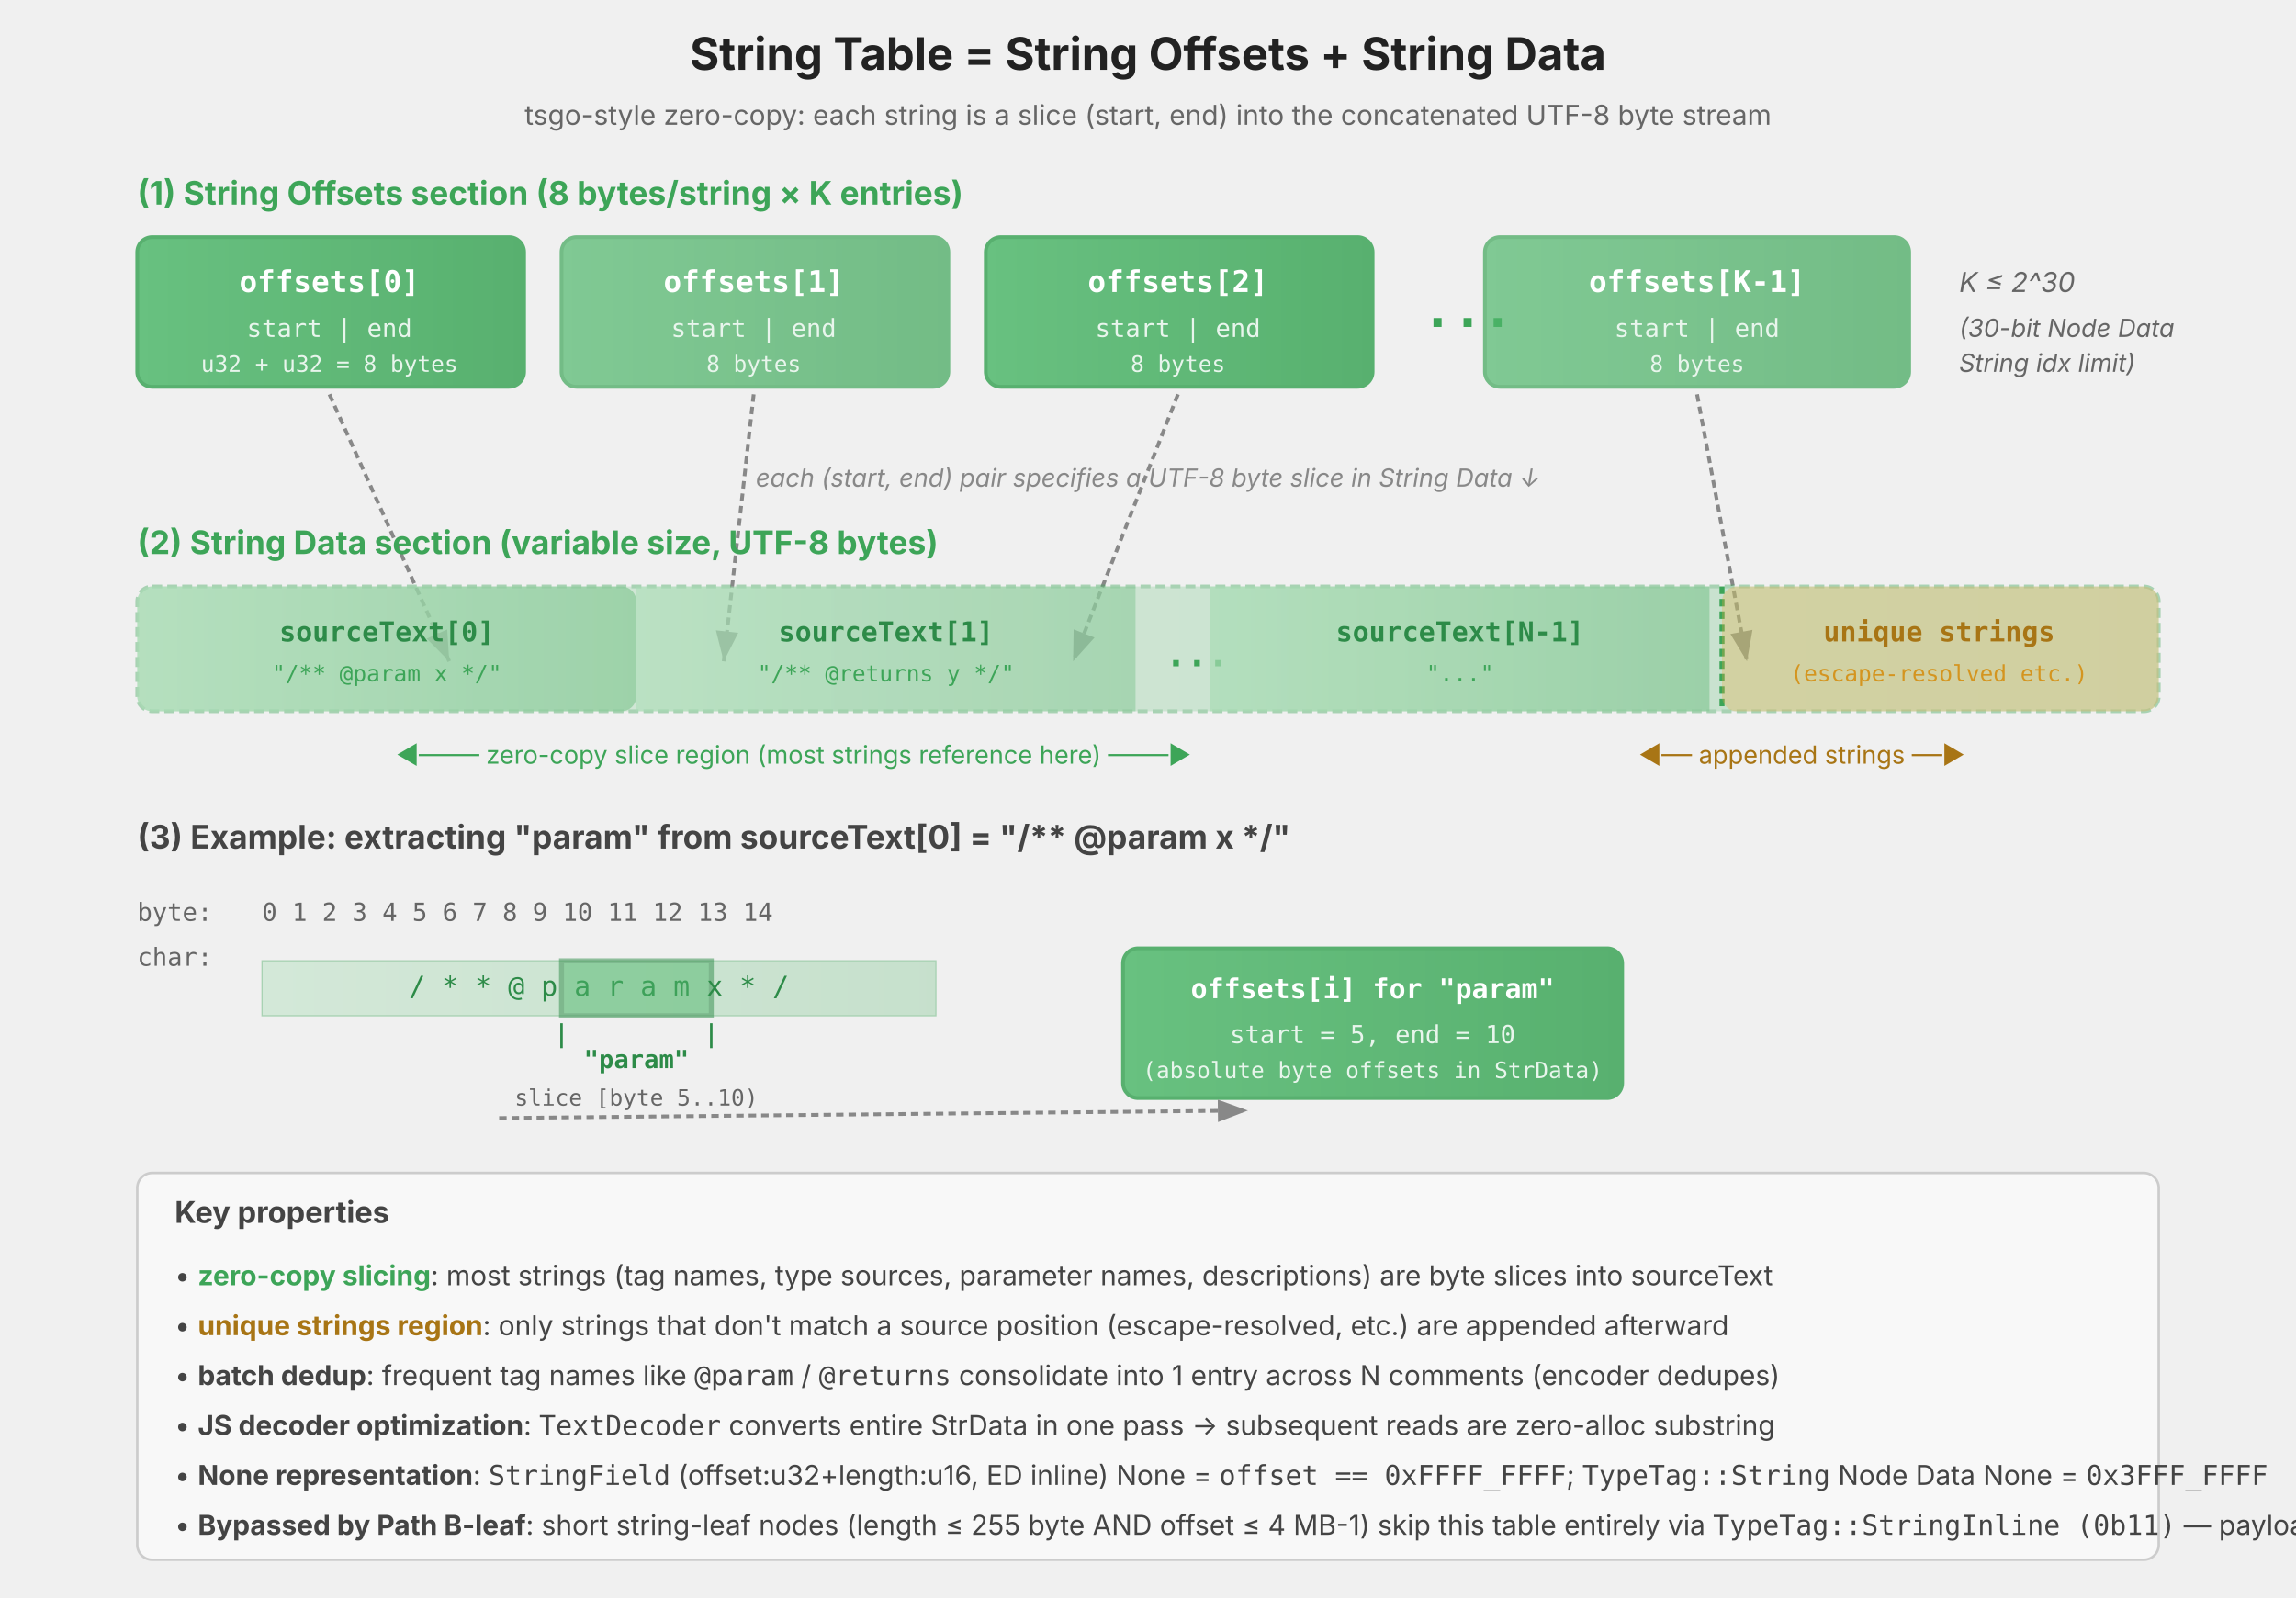
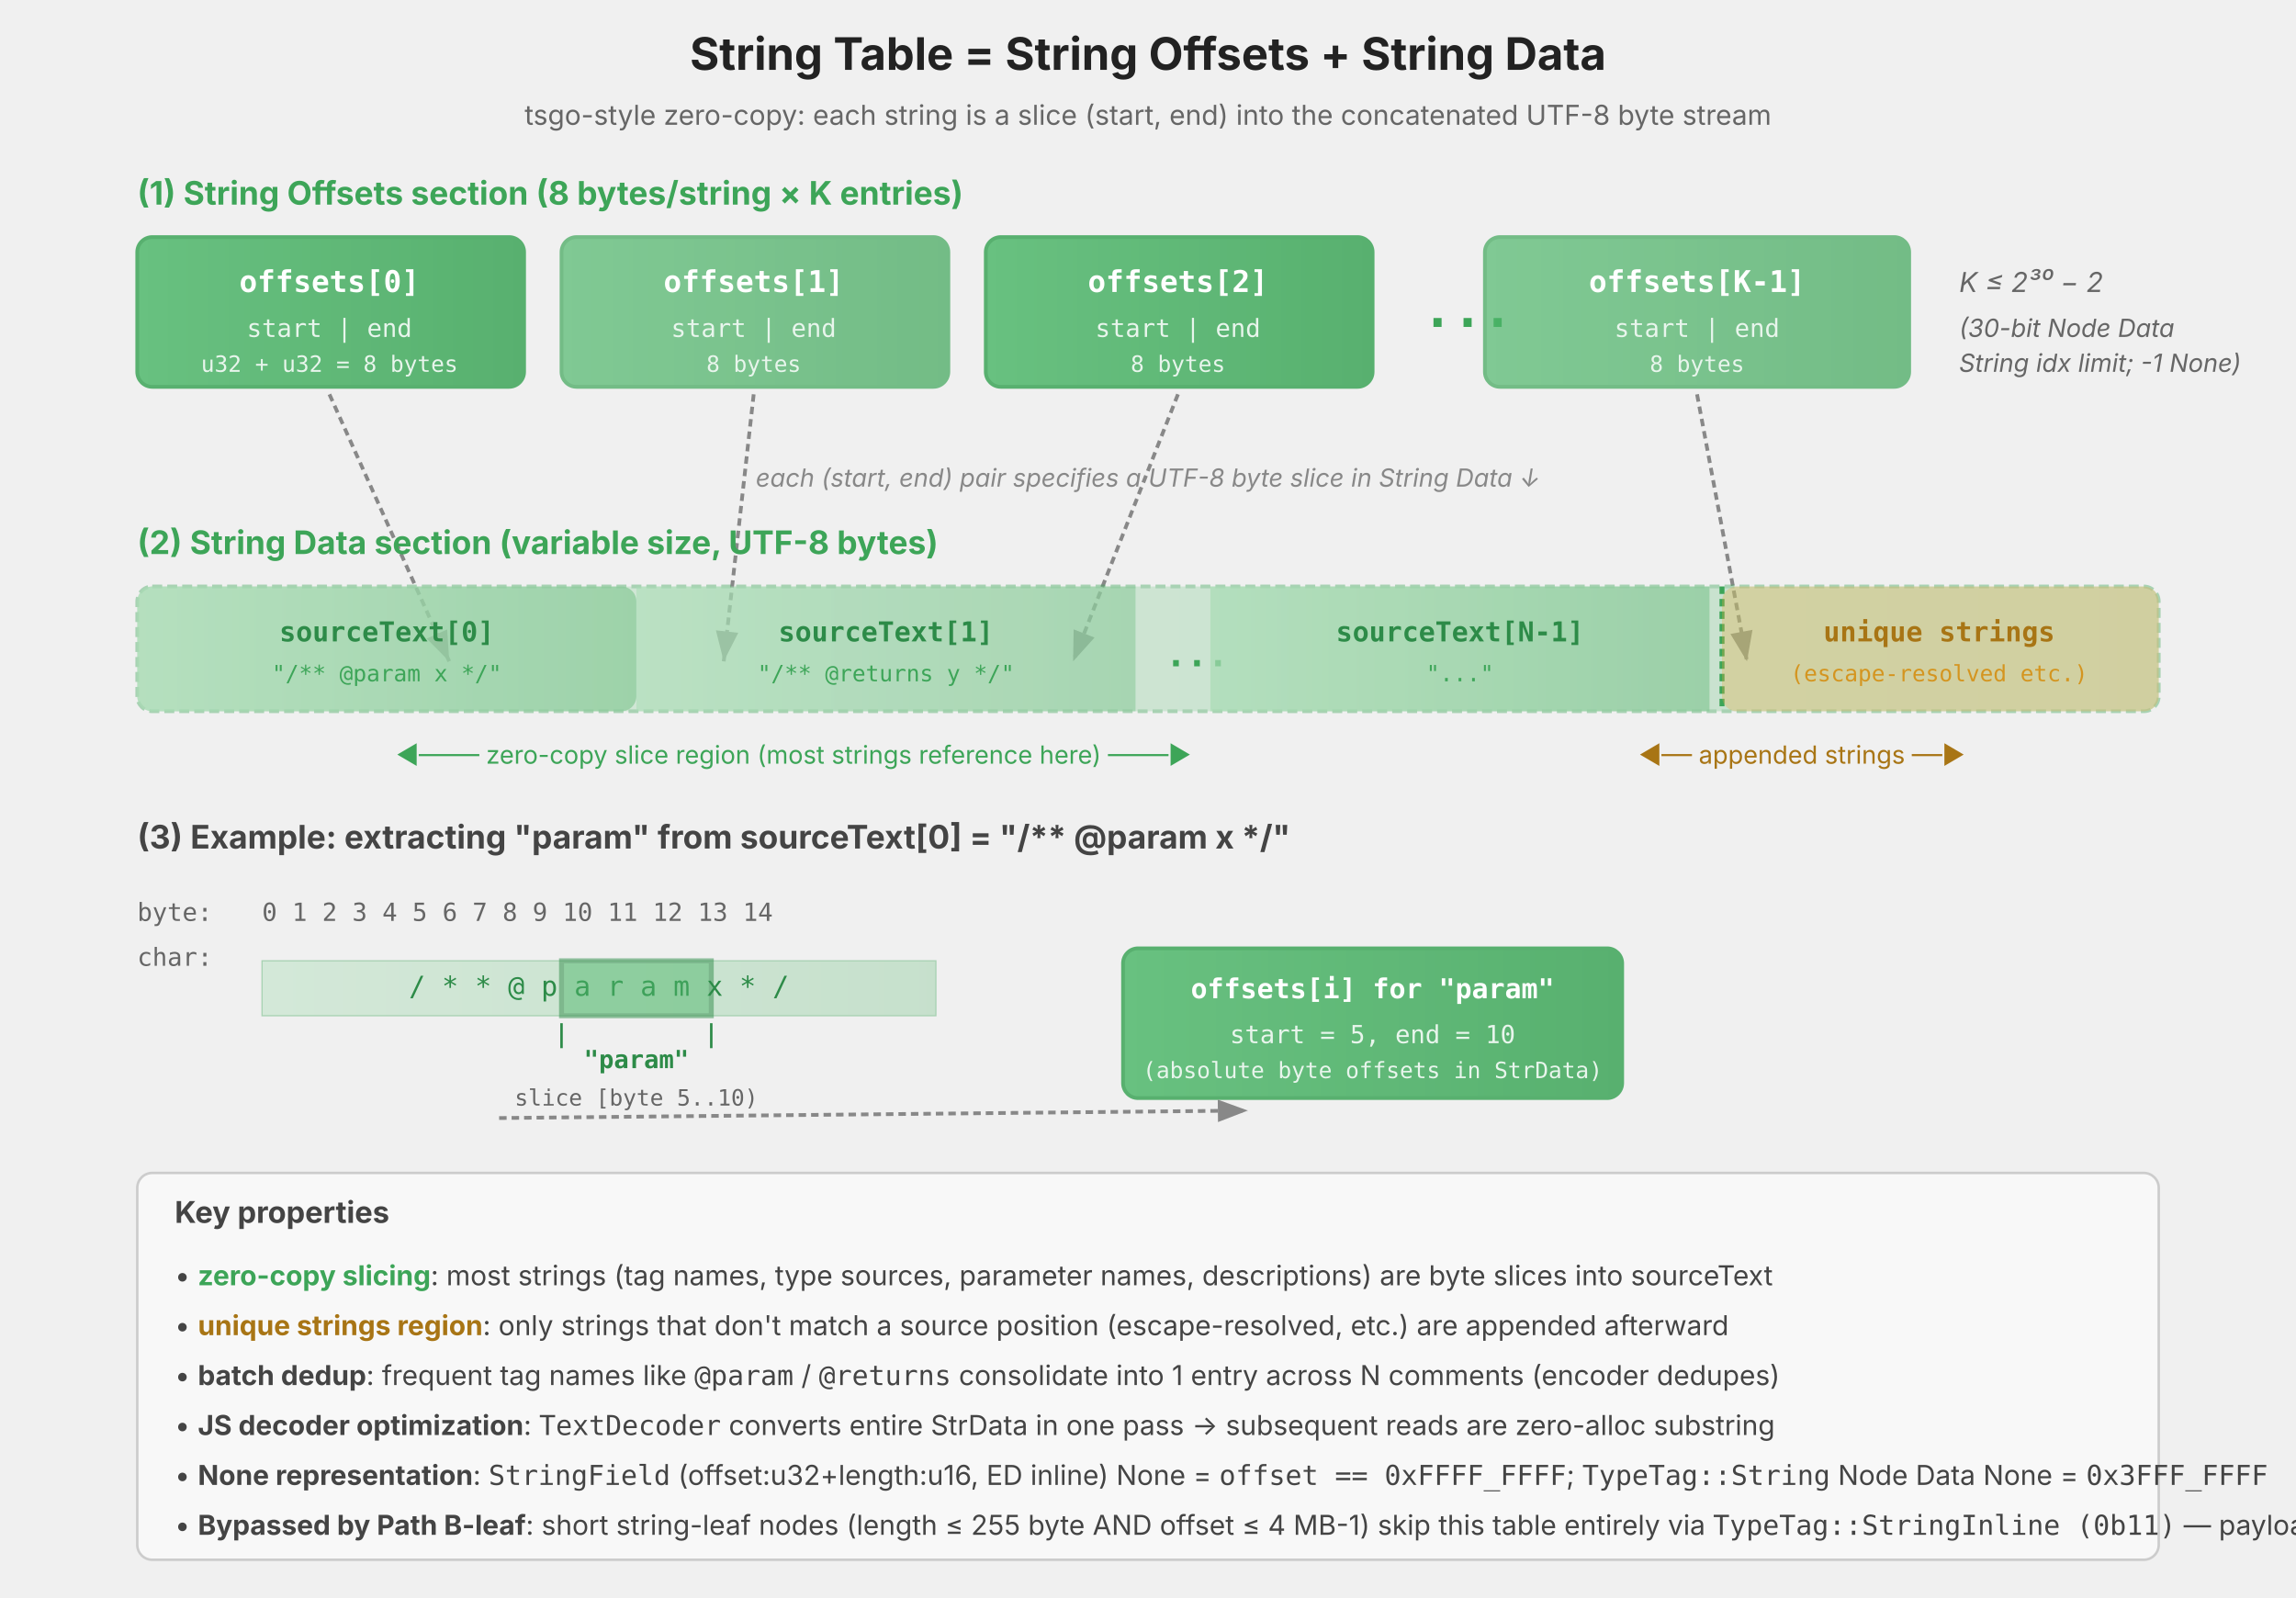
<svg xmlns="http://www.w3.org/2000/svg" viewBox="0 0 920 640" font-family="monospace" font-size="13">
  <defs>
    <linearGradient id="str" x1="0" y1="0" x2="1" y2="0">
      <stop offset="0%" stop-color="#50b86c" />
      <stop offset="100%" stop-color="#3da558" />
    </linearGradient>
    <linearGradient id="strLight" x1="0" y1="0" x2="1" y2="0">
      <stop offset="0%" stop-color="#a8dcb4" />
      <stop offset="100%" stop-color="#88c997" />
    </linearGradient>
    <linearGradient id="ext" x1="0" y1="0" x2="1" y2="0">
      <stop offset="0%" stop-color="#e8a838" />
      <stop offset="100%" stop-color="#d49520" />
    </linearGradient>
    <marker id="ar" viewBox="0 0 10 7" refX="10" refY="3.5" markerWidth="10" markerHeight="7" orient="auto">
      <path d="M0,0 L10,3.5 L0,7 Z" fill="#555" />
    </marker>
    <marker id="ar-thin" viewBox="0 0 8 6" refX="8" refY="3" markerWidth="8" markerHeight="6" orient="auto">
      <path d="M0,0 L8,3 L0,6 Z" fill="#888" />
    </marker>
  </defs>
  <text x="460" y="28" text-anchor="middle" font-size="18" font-weight="bold" fill="#222" font-family="-apple-system, system-ui, sans-serif">String Table = String Offsets + String Data</text>
  <text x="460" y="50" text-anchor="middle" font-size="11" fill="#666" font-family="-apple-system, system-ui, sans-serif">tsgo-style zero-copy: each string is a slice (start, end) into the concatenated UTF-8 byte stream</text>
  <text x="55" y="82" font-size="13" font-weight="bold" fill="#3da558" font-family="-apple-system, system-ui, sans-serif">(1) String Offsets section (8 bytes/string × K entries)</text>
  <g transform="translate(55, 95)">
    <rect width="155" height="60" rx="6" fill="url(#str)" opacity="0.85" stroke="#3da558" stroke-width="1.5" />
    <text x="77" y="22" text-anchor="middle" fill="#fff" font-size="12" font-weight="bold">offsets[0]</text>
    <text x="77" y="40" text-anchor="middle" fill="#e8f5ec" font-size="10">start | end</text>
    <text x="77" y="54" text-anchor="middle" fill="#e8f5ec" font-size="9">u32 + u32 = 8 bytes</text>
    <rect x="170" width="155" height="60" rx="6" fill="url(#str)" opacity="0.7" stroke="#3da558" stroke-width="1.5" />
    <text x="247" y="22" text-anchor="middle" fill="#fff" font-size="12" font-weight="bold">offsets[1]</text>
    <text x="247" y="40" text-anchor="middle" fill="#e8f5ec" font-size="10">start | end</text>
    <text x="247" y="54" text-anchor="middle" fill="#e8f5ec" font-size="9">8 bytes</text>
    <rect x="340" width="155" height="60" rx="6" fill="url(#str)" opacity="0.85" stroke="#3da558" stroke-width="1.5" />
    <text x="417" y="22" text-anchor="middle" fill="#fff" font-size="12" font-weight="bold">offsets[2]</text>
    <text x="417" y="40" text-anchor="middle" fill="#e8f5ec" font-size="10">start | end</text>
    <text x="417" y="54" text-anchor="middle" fill="#e8f5ec" font-size="9">8 bytes</text>
    <text x="515" y="36" fill="#3da558" font-size="20" font-weight="bold">...</text>
    <rect x="540" width="170" height="60" rx="6" fill="url(#str)" opacity="0.7" stroke="#3da558" stroke-width="1.5" />
    <text x="625" y="22" text-anchor="middle" fill="#fff" font-size="12" font-weight="bold">offsets[K-1]</text>
    <text x="625" y="40" text-anchor="middle" fill="#e8f5ec" font-size="10">start | end</text>
    <text x="625" y="54" text-anchor="middle" fill="#e8f5ec" font-size="9">8 bytes</text>
-     <text x="730" y="22" fill="#666" font-size="11" font-family="-apple-system, system-ui, sans-serif" font-style="italic">K ≤ 2^30</text>
+     <text x="730" y="22" fill="#666" font-size="11" font-family="-apple-system, system-ui, sans-serif" font-style="italic">K ≤ 2³⁰ − 2</text>
    <text x="730" y="40" fill="#666" font-size="10" font-family="-apple-system, system-ui, sans-serif" font-style="italic">(30-bit Node Data</text>
-     <text x="730" y="54" fill="#666" font-size="10" font-family="-apple-system, system-ui, sans-serif" font-style="italic">String idx limit)</text>
+     <text x="730" y="54" fill="#666" font-size="10" font-family="-apple-system, system-ui, sans-serif" font-style="italic">String idx limit; -1 None)</text>
  </g>
  <line x1="132" y1="158" x2="180" y2="265" stroke="#888" stroke-width="1.5" stroke-dasharray="3,2" marker-end="url(#ar-thin)" />
  <line x1="302" y1="158" x2="290" y2="265" stroke="#888" stroke-width="1.5" stroke-dasharray="3,2" marker-end="url(#ar-thin)" />
  <line x1="472" y1="158" x2="430" y2="265" stroke="#888" stroke-width="1.5" stroke-dasharray="3,2" marker-end="url(#ar-thin)" />
  <line x1="680" y1="158" x2="700" y2="265" stroke="#888" stroke-width="1.5" stroke-dasharray="3,2" marker-end="url(#ar-thin)" />
  <text x="460" y="195" text-anchor="middle" fill="#888" font-size="10" font-family="-apple-system, system-ui, sans-serif" font-style="italic">each (start, end) pair specifies a UTF-8 byte slice in String Data ↓</text>
  <text x="55" y="222" font-size="13" font-weight="bold" fill="#3da558" font-family="-apple-system, system-ui, sans-serif">(2) String Data section (variable size, UTF-8 bytes)</text>
  <g transform="translate(55, 235)">
    <rect width="810" height="50" rx="6" fill="url(#strLight)" opacity="0.4" stroke="#3da558" stroke-width="1.5" stroke-dasharray="4,2" />
    <rect width="200" height="50" rx="6" fill="url(#strLight)" opacity="0.7" />
    <text x="100" y="22" text-anchor="middle" fill="#2d8b48" font-size="11" font-weight="bold">sourceText[0]</text>
    <text x="100" y="38" text-anchor="middle" fill="#3da558" font-size="9">"/** @param x */"</text>
    <rect x="200" width="200" height="50" rx="0" fill="url(#strLight)" opacity="0.55" />
    <text x="300" y="22" text-anchor="middle" fill="#2d8b48" font-size="11" font-weight="bold">sourceText[1]</text>
    <text x="300" y="38" text-anchor="middle" fill="#3da558" font-size="9">"/** @returns y */"</text>
    <text x="412" y="32" fill="#3da558" font-size="14" font-weight="bold">...</text>
    <rect x="430" width="200" height="50" rx="0" fill="url(#strLight)" opacity="0.7" />
    <text x="530" y="22" text-anchor="middle" fill="#2d8b48" font-size="11" font-weight="bold">sourceText[N-1]</text>
    <text x="530" y="38" text-anchor="middle" fill="#3da558" font-size="9">"..."</text>
    <line x1="635" y1="0" x2="635" y2="50" stroke="#3da558" stroke-width="2" stroke-dasharray="3,2" />
    <rect x="635" width="175" height="50" rx="6" fill="#e8a838" opacity="0.3" />
    <text x="722" y="22" text-anchor="middle" fill="#a87515" font-size="11" font-weight="bold">unique strings</text>
    <text x="722" y="38" text-anchor="middle" fill="#d49520" font-size="9">(escape-resolved etc.)</text>
  </g>
  <text x="318" y="306" text-anchor="middle" fill="#3da558" font-size="10" font-family="-apple-system, system-ui, sans-serif">◄──── zero-copy slice region (most strings reference here) ────►</text>
  <text x="722" y="306" text-anchor="middle" fill="#a87515" font-size="10" font-family="-apple-system, system-ui, sans-serif">◄── appended strings ──►</text>
  <text x="55" y="340" font-size="13" font-weight="bold" fill="#444" font-family="-apple-system, system-ui, sans-serif">(3) Example: extracting "param" from sourceText[0] = "/** @param x */"</text>
  <g transform="translate(55, 355)">
    <text x="0" y="14" font-size="10" fill="#666" font-family="monospace">byte:</text>
    <text x="50" y="14" font-size="10" fill="#666" font-family="monospace">0  1  2  3  4  5  6  7  8  9  10 11 12 13 14</text>
    <text x="0" y="32" font-size="10" fill="#666" font-family="monospace">char:</text>
    <g transform="translate(50, 30)">
      <rect width="270" height="22" fill="url(#strLight)" opacity="0.4" stroke="#3da558" stroke-width="0.5" />
      <text x="135" y="14" text-anchor="middle" font-size="11" font-family="monospace" fill="#2d8b48">/  *  *     @  p  a  r  a  m     x     *  /</text>
    </g>
    <rect x="170" y="30" width="60" height="22" fill="#50b86c" opacity="0.5" stroke="#2d8b48" stroke-width="2" />
    <text x="200" y="73" text-anchor="middle" font-size="10" fill="#2d8b48" font-weight="bold">"param"</text>
    <text x="200" y="88" text-anchor="middle" font-size="9" fill="#666">slice [byte 5..10)</text>
    <line x1="170" y1="55" x2="170" y2="65" stroke="#2d8b48" stroke-width="1" />
    <line x1="230" y1="55" x2="230" y2="65" stroke="#2d8b48" stroke-width="1" />
  </g>
  <g transform="translate(450, 380)">
    <rect width="200" height="60" rx="6" fill="url(#str)" opacity="0.85" stroke="#3da558" stroke-width="1.5" />
    <text x="100" y="20" text-anchor="middle" fill="#fff" font-size="11" font-weight="bold">offsets[i] for "param"</text>
    <text x="100" y="38" text-anchor="middle" fill="#e8f5ec" font-size="10">start = 5, end = 10</text>
    <text x="100" y="52" text-anchor="middle" fill="#e8f5ec" font-size="9">(absolute byte offsets in StrData)</text>
  </g>
  <line x1="200" y1="448" x2="500" y2="445" stroke="#888" stroke-width="1.5" stroke-dasharray="3,2" marker-end="url(#ar-thin)" />
  <g transform="translate(55, 470)">
    <rect width="810" height="155" rx="6" fill="#f8f8f8" stroke="#ccc" stroke-width="1" />
    <text x="15" y="20" font-size="12" font-weight="bold" fill="#444" font-family="-apple-system, system-ui, sans-serif">Key properties</text>
    <text x="15" y="45" font-size="11" fill="#444" font-family="-apple-system, system-ui, sans-serif">• <tspan fill="#3da558" font-weight="bold">zero-copy slicing</tspan>: most strings (tag names, type sources, parameter names, descriptions) are byte slices into sourceText</text>
    <text x="15" y="65" font-size="11" fill="#444" font-family="-apple-system, system-ui, sans-serif">• <tspan fill="#a87515" font-weight="bold">unique strings region</tspan>: only strings that don't match a source position (escape-resolved, etc.) are appended afterward</text>
    <text x="15" y="85" font-size="11" fill="#444" font-family="-apple-system, system-ui, sans-serif">• <tspan font-weight="bold">batch dedup</tspan>: frequent tag names like <tspan font-family="monospace">@param</tspan> / <tspan font-family="monospace">@returns</tspan> consolidate into 1 entry across N comments (encoder dedupes)</text>
    <text x="15" y="105" font-size="11" fill="#444" font-family="-apple-system, system-ui, sans-serif">• <tspan font-weight="bold">JS decoder optimization</tspan>: <tspan font-family="monospace">TextDecoder</tspan> converts entire StrData in one pass → subsequent reads are zero-alloc substring</text>
    <text x="15" y="125" font-size="11" fill="#444" font-family="-apple-system, system-ui, sans-serif">• <tspan font-weight="bold">None representation</tspan>: <tspan font-family="monospace">StringField</tspan> (offset:u32+length:u16, ED inline) None = <tspan font-family="monospace">offset == 0xFFFF_FFFF</tspan>; <tspan font-family="monospace">TypeTag::String</tspan> Node Data None = <tspan font-family="monospace">0x3FFF_FFFF</tspan>
    </text>
    <text x="15" y="145" font-size="11" fill="#444" font-family="-apple-system, system-ui, sans-serif">• <tspan font-weight="bold">Bypassed by Path B-leaf</tspan>: short string-leaf nodes (length ≤ 255 byte AND offset ≤ 4 MB-1) skip this table entirely via <tspan font-family="monospace">TypeTag::StringInline (0b11)</tspan> — payload packs (offset:u22, length:u8) directly</text>
  </g>
</svg>
